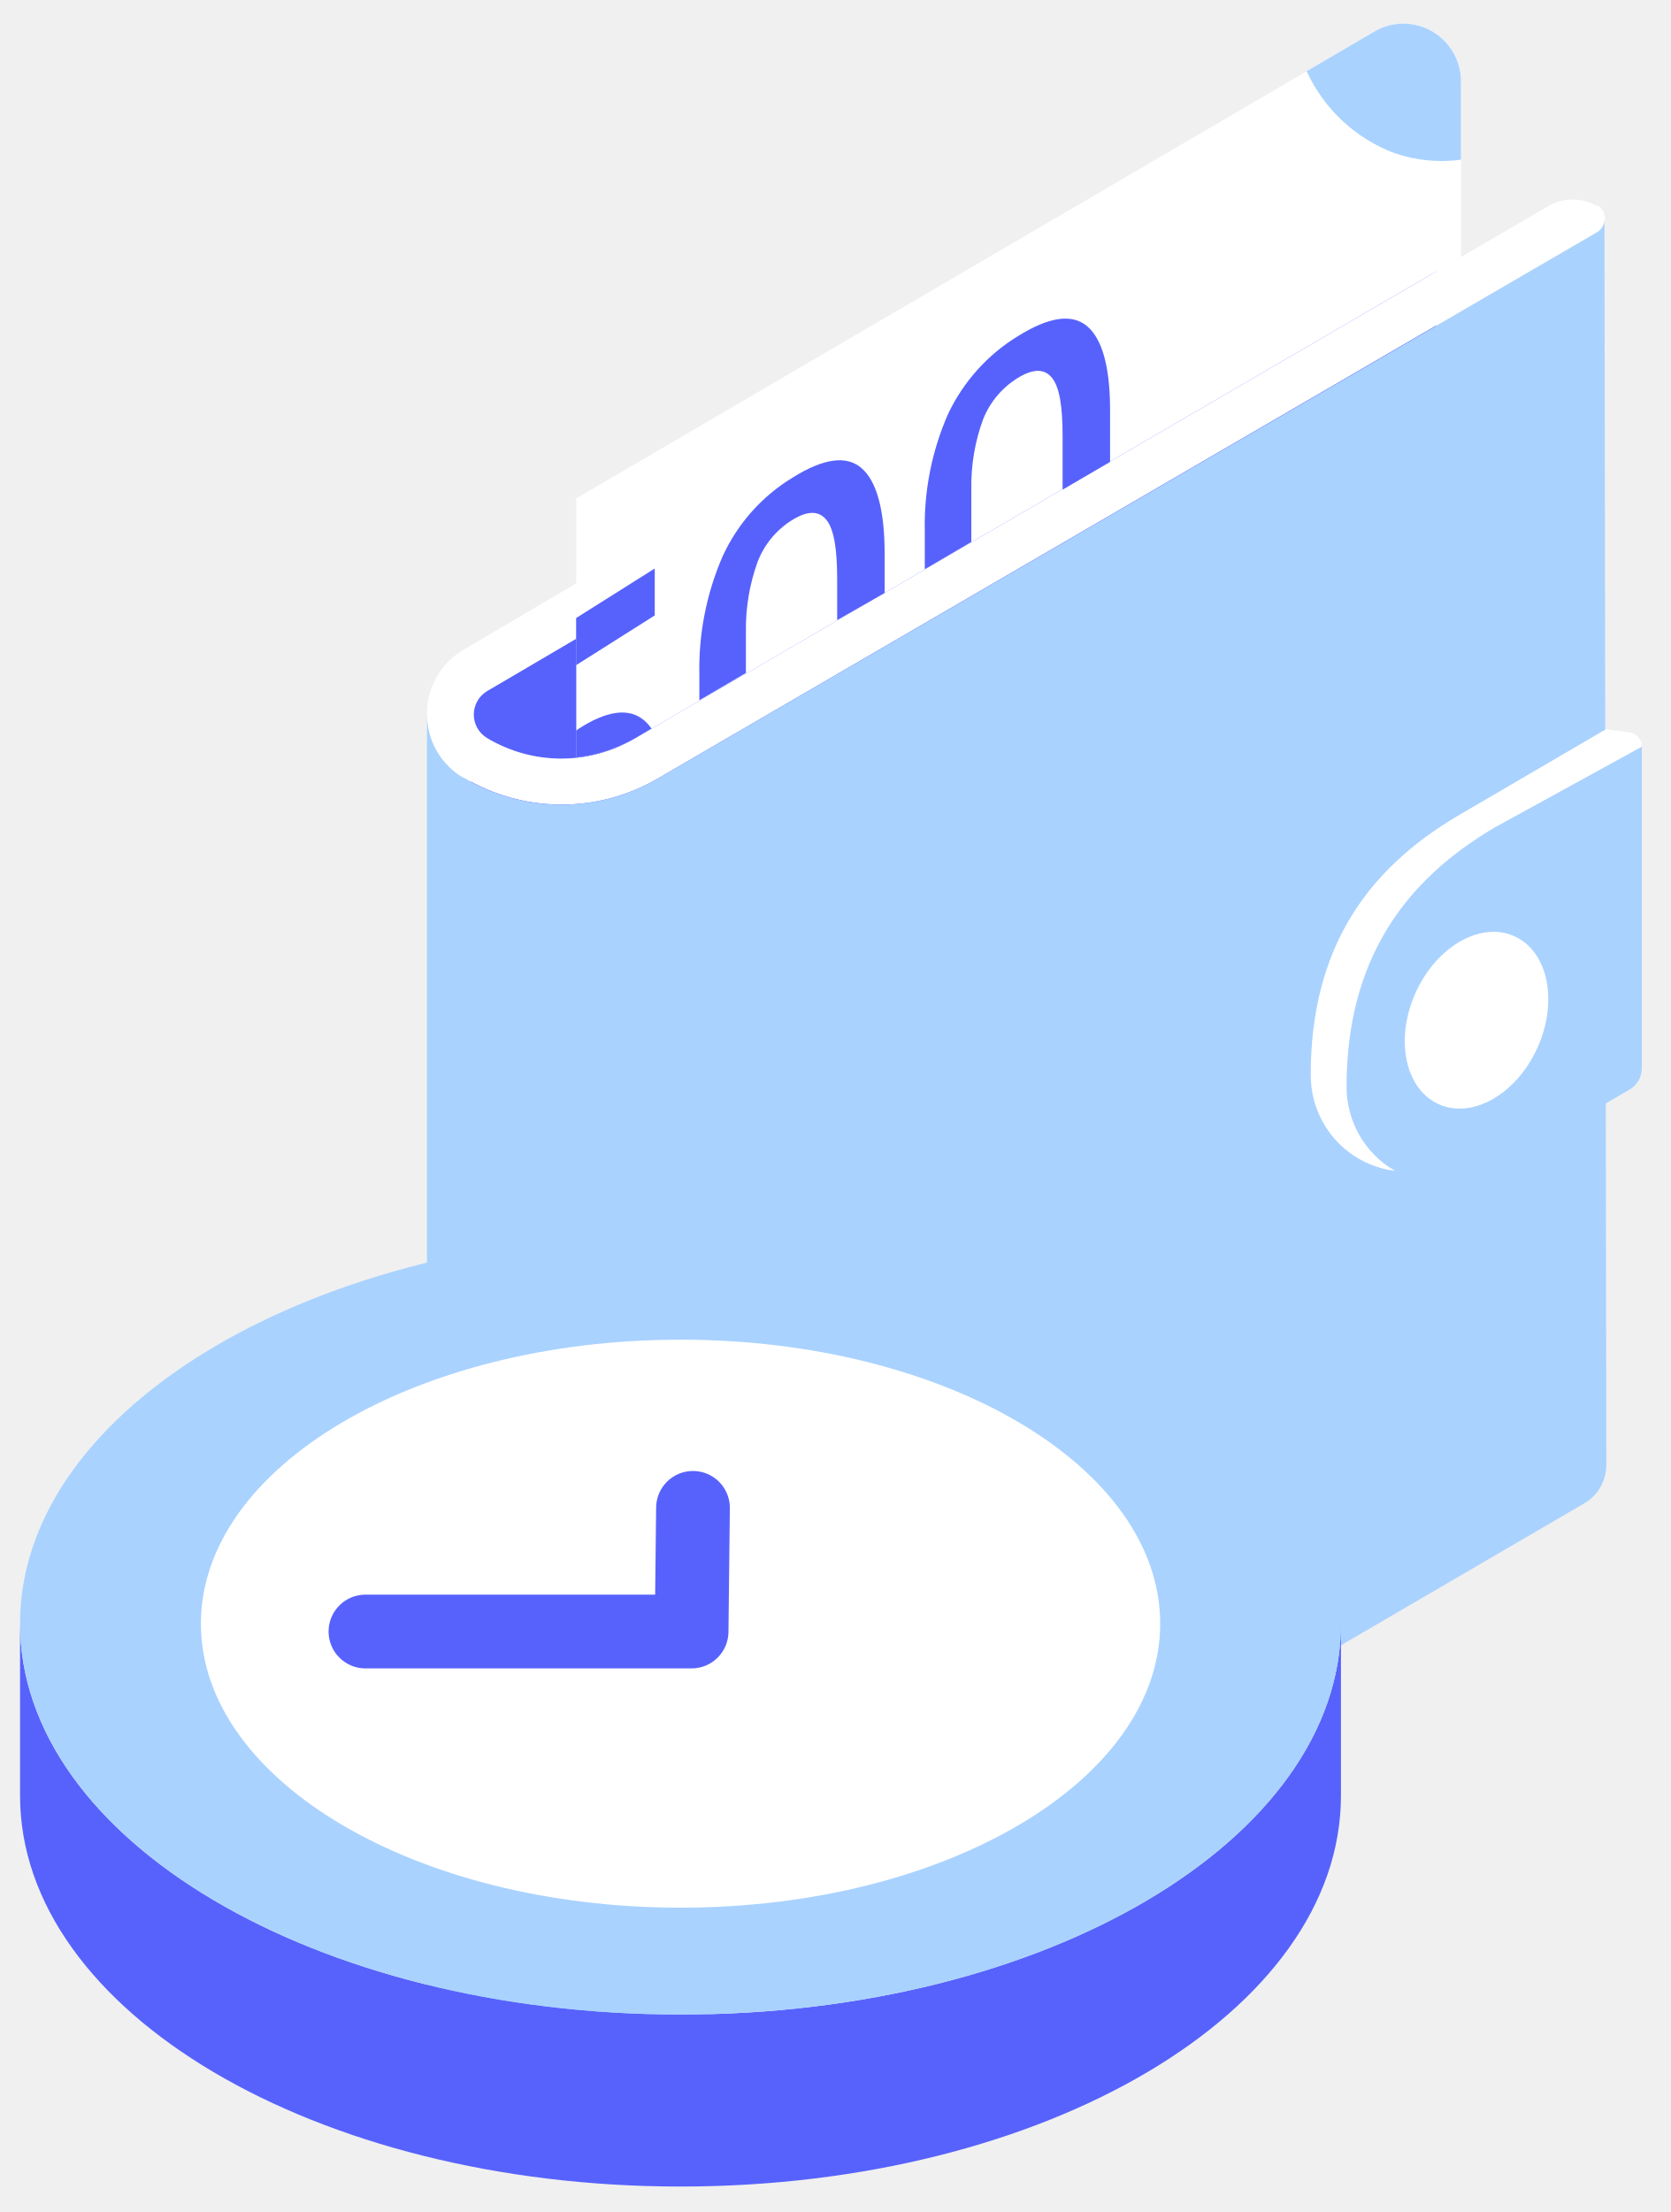
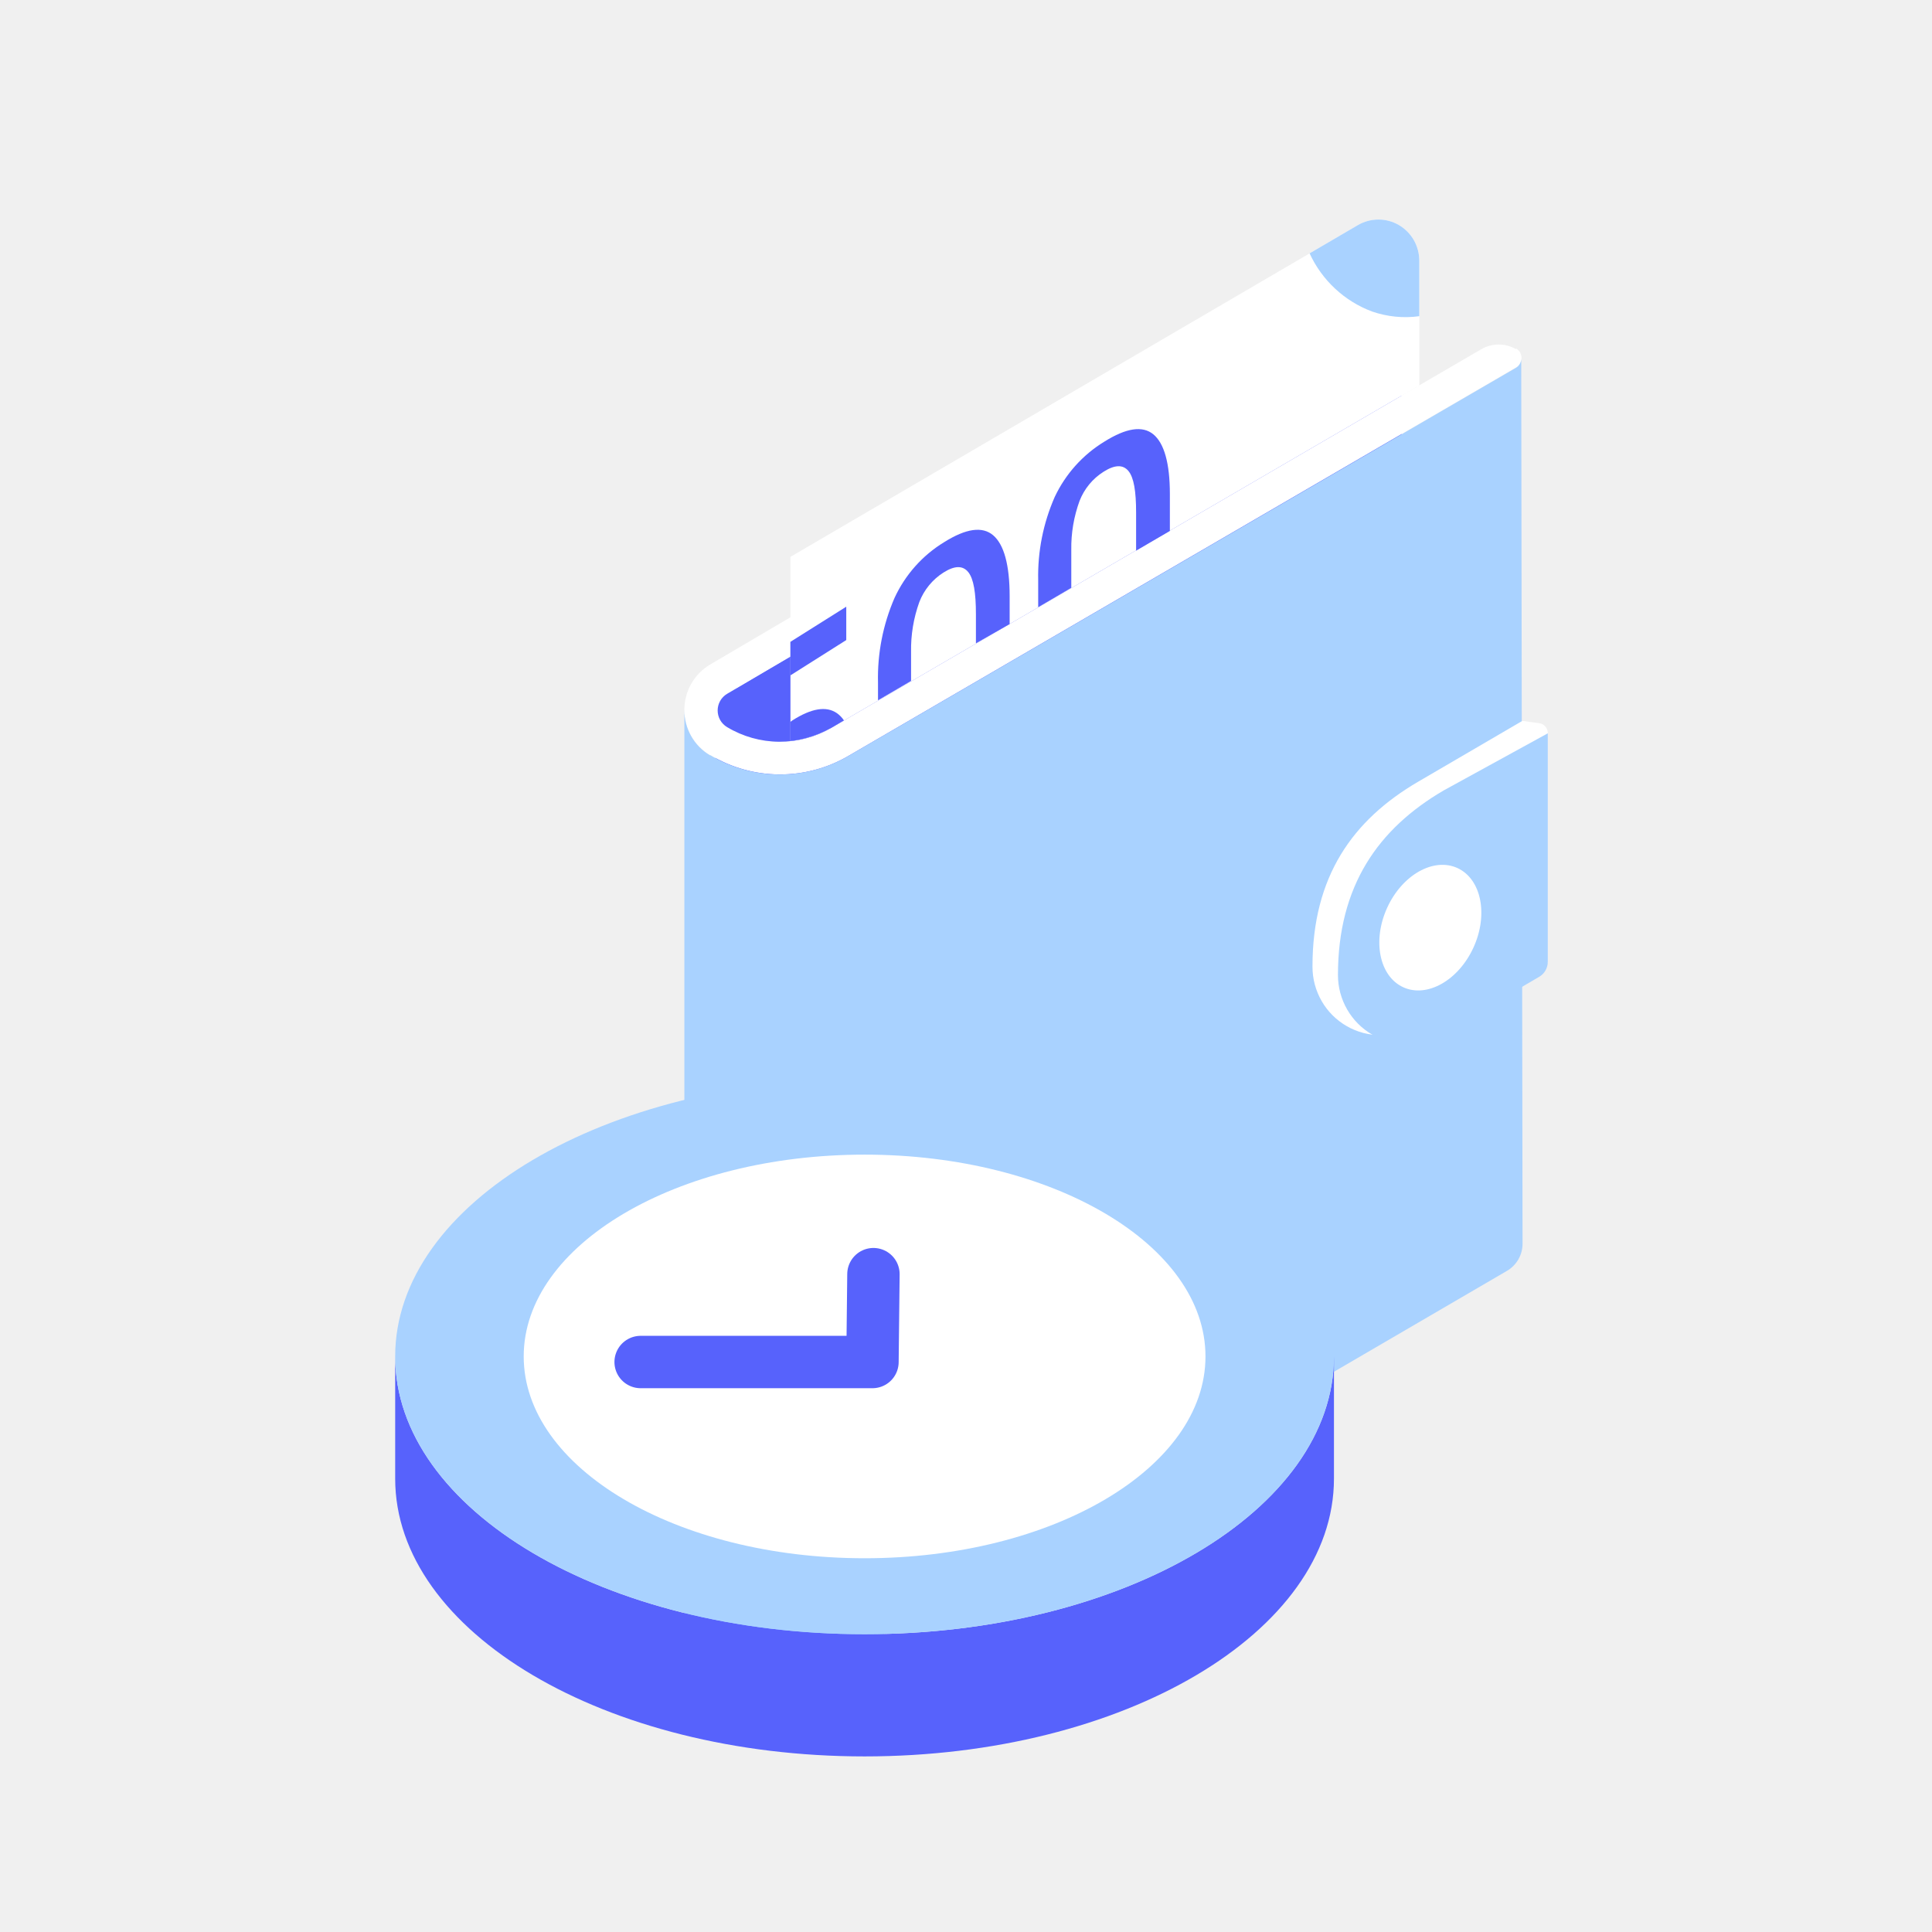
- <svg xmlns="http://www.w3.org/2000/svg" width="34" height="45" viewBox="0 0 34 45" fill="none">
-   <path d="M29.25 27.822L29.222 2.486C29.212 2.545 29.189 2.6 29.154 2.647C29.119 2.695 29.073 2.734 29.021 2.76V2.822L10.211 13.877C8.885 14.446 9.221 15.934 10.211 16.524H10.225C10.827 16.883 11.514 17.075 12.213 17.079C12.914 17.083 13.602 16.9 14.208 16.548L29.068 7.898L29.25 27.822Z" fill="#5762FC" />
-   <path d="M32.494 4.192C32.344 4.105 32.174 4.059 32.001 4.059C31.828 4.059 31.659 4.105 31.509 4.192L12.9 15.032C12.445 15.298 11.928 15.436 11.402 15.432C10.877 15.429 10.361 15.284 9.909 15.013C9.828 14.964 9.76 14.894 9.713 14.811C9.666 14.727 9.641 14.633 9.641 14.537C9.641 14.441 9.666 14.347 9.713 14.263C9.76 14.18 9.828 14.11 9.909 14.061L29.034 2.821C29.089 2.788 29.135 2.742 29.167 2.687C29.198 2.631 29.215 2.568 29.215 2.504C29.215 2.44 29.198 2.377 29.167 2.321C29.135 2.266 29.089 2.22 29.034 2.187C28.904 2.111 28.756 2.07 28.606 2.07C28.455 2.07 28.307 2.111 28.177 2.187L9.424 13.223C9.2 13.356 9.014 13.546 8.885 13.773C8.755 14.001 8.688 14.258 8.688 14.52C8.688 14.782 8.755 15.04 8.885 15.267C9.014 15.495 9.2 15.685 9.424 15.818H9.438C10.034 16.174 10.714 16.364 11.408 16.368C12.101 16.372 12.784 16.189 13.383 15.839L32.504 4.713C32.55 4.686 32.589 4.647 32.616 4.599C32.643 4.552 32.657 4.499 32.657 4.444C32.657 4.39 32.643 4.337 32.616 4.289C32.589 4.242 32.55 4.203 32.504 4.175L32.494 4.192Z" fill="white" />
-   <path d="M32.492 4.73C32.539 4.703 32.579 4.664 32.606 4.617C32.634 4.57 32.648 4.516 32.648 4.461L32.686 29.799C32.686 29.958 32.645 30.114 32.566 30.252C32.487 30.39 32.373 30.505 32.236 30.584L13.374 41.584C12.557 42.052 11.6 42.211 10.677 42.032C10.236 41.947 9.812 41.786 9.426 41.556C9.225 41.437 9.055 41.272 8.929 41.075C8.803 40.878 8.725 40.653 8.702 40.42C8.693 40.349 8.689 40.279 8.688 40.208V14.52C8.685 14.783 8.752 15.041 8.88 15.269C9.009 15.497 9.195 15.687 9.419 15.82H9.433C10.03 16.176 10.71 16.366 11.403 16.369C12.097 16.373 12.779 16.191 13.379 15.842L32.492 4.73Z" fill="#A9D2FF" />
-   <path d="M33.406 21.768V15.216C33.414 15.143 33.394 15.07 33.35 15.011C33.306 14.953 33.241 14.913 33.169 14.902L32.679 14.835L29.695 16.578C27.822 17.673 26.671 19.29 26.671 21.863V21.878C26.672 22.223 26.763 22.561 26.935 22.859C27.108 23.158 27.356 23.405 27.654 23.576C27.951 23.747 28.289 23.836 28.632 23.834C28.975 23.831 29.312 23.738 29.607 23.563L33.406 21.768Z" fill="white" />
-   <path d="M33.408 21.734V15.191L30.427 16.827C28.554 17.922 27.4 19.558 27.4 22.115C27.401 22.46 27.492 22.8 27.664 23.099C27.837 23.398 28.084 23.645 28.382 23.817C28.68 23.99 29.018 24.08 29.361 24.079C29.705 24.078 30.042 23.986 30.339 23.813L33.162 22.163C33.237 22.119 33.299 22.057 33.342 21.981C33.385 21.906 33.408 21.821 33.408 21.734Z" fill="#A9D2FF" />
-   <path d="M31.28 21.325C31.71 20.383 31.506 19.365 30.824 19.05C30.142 18.735 29.24 19.243 28.81 20.185C28.38 21.126 28.584 22.145 29.267 22.46C29.949 22.775 30.851 22.267 31.28 21.325Z" fill="white" />
-   <path d="M29.73 1.658C29.73 1.451 29.676 1.248 29.573 1.069C29.47 0.89 29.322 0.741 29.143 0.638C28.965 0.535 28.762 0.481 28.556 0.481C28.351 0.482 28.148 0.537 27.971 0.642L11.726 10.139V15.411C11.989 15.382 12.248 15.319 12.495 15.223C12.559 15.196 12.623 15.172 12.685 15.142C12.746 15.111 12.832 15.072 12.902 15.032L28.906 5.708L29.73 5.232V1.658Z" fill="white" />
-   <path d="M13.323 11.565L11.723 12.573V13.532L13.323 12.52V11.565Z" fill="#5762FC" />
-   <path d="M13.053 14.613C12.75 14.404 12.326 14.473 11.782 14.82L11.723 14.863V15.411C11.986 15.383 12.245 15.319 12.492 15.223C12.556 15.197 12.62 15.173 12.682 15.142C12.743 15.111 12.829 15.073 12.9 15.032L13.257 14.823C13.203 14.741 13.134 14.67 13.053 14.613Z" fill="#5762FC" />
-   <path d="M18.001 12.063V11.265C18.001 10.363 17.835 9.782 17.527 9.52C17.22 9.258 16.753 9.325 16.125 9.718C15.504 10.096 15.01 10.652 14.705 11.315C14.373 12.079 14.212 12.906 14.231 13.739V14.246L15.178 13.691V12.86C15.17 12.374 15.25 11.89 15.415 11.432C15.549 11.084 15.79 10.788 16.104 10.589C16.424 10.387 16.658 10.382 16.815 10.575C16.971 10.768 17.035 11.17 17.035 11.782V12.615L18.001 12.063Z" fill="#5762FC" />
-   <path d="M22.588 9.397V8.339C22.588 7.451 22.422 6.882 22.114 6.63C21.806 6.378 21.34 6.447 20.712 6.839C20.095 7.216 19.601 7.767 19.291 8.423C18.962 9.172 18.8 9.985 18.818 10.804V11.58L19.765 11.025V9.937C19.758 9.46 19.838 8.985 20.002 8.537C20.137 8.192 20.378 7.899 20.691 7.701C21.011 7.499 21.245 7.492 21.401 7.68C21.558 7.868 21.622 8.261 21.622 8.87V9.961L22.588 9.397Z" fill="#5762FC" />
-   <path d="M27.968 0.642L26.588 1.449C26.942 2.22 27.586 2.82 28.378 3.116C28.812 3.265 29.274 3.311 29.728 3.249V1.658C29.728 1.451 29.674 1.248 29.571 1.069C29.468 0.89 29.32 0.741 29.141 0.638C28.962 0.535 28.76 0.481 28.554 0.481C28.348 0.482 28.146 0.537 27.968 0.642Z" fill="#A9D2FF" />
-   <path d="M0.408 33.031C0.408 37.426 6.426 40.983 13.847 40.983C21.268 40.983 27.286 37.426 27.286 33.031V36.53C27.286 40.924 21.268 44.482 13.847 44.482C6.426 44.482 0.408 40.924 0.408 36.53V33.031Z" fill="#5762FC" />
-   <path d="M13.847 40.983C21.269 40.983 27.286 37.423 27.286 33.031C27.286 28.639 21.269 25.079 13.847 25.079C6.425 25.079 0.408 28.639 0.408 33.031C0.408 37.423 6.425 40.983 13.847 40.983Z" fill="#A9D2FF" />
-   <path d="M13.848 38.809C19.238 38.809 23.608 36.222 23.608 33.032C23.608 29.841 19.238 27.254 13.848 27.254C8.458 27.254 4.088 29.841 4.088 33.032C4.088 36.222 8.458 38.809 13.848 38.809Z" fill="white" />
-   <path d="M14.101 30.675L14.073 33.191H7.436" stroke="#5762FC" stroke-width="1.5" stroke-linecap="round" stroke-linejoin="round" />
+ <svg xmlns="http://www.w3.org/2000/svg" width="44" height="44" viewBox="0 0 44 44" fill="none">
+   <path d="M31.943 26.748L31.92 6.595C31.912 6.641 31.894 6.685 31.866 6.723C31.838 6.761 31.802 6.792 31.76 6.813V6.862L16.797 15.655C15.743 16.108 16.01 17.292 16.797 17.762H16.809C17.288 18.047 17.834 18.2 18.39 18.203C18.947 18.206 19.495 18.06 19.977 17.78L31.797 10.9L31.943 26.748Z" fill="#5762FC" />
+   <path d="M34.523 7.951C34.404 7.882 34.269 7.846 34.131 7.846C33.993 7.846 33.858 7.882 33.739 7.951L18.937 16.574C18.575 16.785 18.164 16.895 17.745 16.893C17.327 16.89 16.917 16.775 16.558 16.559C16.493 16.52 16.439 16.465 16.401 16.398C16.364 16.332 16.344 16.257 16.344 16.18C16.344 16.104 16.364 16.029 16.401 15.963C16.439 15.896 16.493 15.841 16.558 15.802L31.771 6.86C31.814 6.835 31.851 6.798 31.876 6.754C31.901 6.71 31.915 6.66 31.915 6.609C31.915 6.558 31.901 6.508 31.876 6.463C31.851 6.419 31.814 6.382 31.771 6.357C31.667 6.296 31.55 6.264 31.43 6.264C31.31 6.264 31.192 6.296 31.089 6.357L16.172 15.135C15.993 15.241 15.845 15.392 15.742 15.573C15.64 15.754 15.586 15.959 15.586 16.167C15.586 16.376 15.64 16.58 15.742 16.761C15.845 16.942 15.993 17.093 16.172 17.199H16.183C16.657 17.483 17.198 17.634 17.75 17.637C18.301 17.64 18.844 17.495 19.321 17.216L34.53 8.366C34.567 8.344 34.598 8.313 34.62 8.275C34.641 8.238 34.652 8.195 34.652 8.152C34.652 8.109 34.641 8.066 34.62 8.029C34.598 7.991 34.567 7.96 34.53 7.938L34.523 7.951Z" fill="white" />
+   <path d="M34.521 8.379C34.559 8.358 34.59 8.327 34.612 8.289C34.634 8.252 34.645 8.209 34.645 8.165L34.675 28.32C34.676 28.447 34.643 28.571 34.58 28.681C34.517 28.791 34.426 28.882 34.317 28.945L19.314 37.695C18.663 38.067 17.903 38.193 17.168 38.051C16.817 37.984 16.48 37.856 16.174 37.672C16.013 37.578 15.878 37.447 15.778 37.29C15.677 37.133 15.616 36.955 15.597 36.769C15.591 36.713 15.587 36.657 15.586 36.6V16.167C15.584 16.376 15.637 16.581 15.739 16.762C15.841 16.944 15.989 17.095 16.168 17.201H16.179C16.654 17.484 17.194 17.635 17.746 17.638C18.298 17.641 18.84 17.496 19.317 17.218L34.521 8.379Z" fill="#A9D2FF" />
+   <path d="M35.248 21.933V16.721C35.255 16.663 35.239 16.604 35.203 16.558C35.168 16.511 35.117 16.48 35.06 16.471L34.67 16.418L32.296 17.804C30.806 18.675 29.891 19.961 29.891 22.008V22.02C29.891 22.294 29.964 22.563 30.101 22.801C30.238 23.038 30.435 23.234 30.672 23.37C30.909 23.506 31.178 23.577 31.451 23.575C31.724 23.574 31.991 23.5 32.226 23.361L35.248 21.933Z" fill="white" />
+   <path d="M35.25 21.905V16.701L32.878 18.002C31.388 18.873 30.471 20.174 30.471 22.208C30.471 22.483 30.544 22.753 30.681 22.991C30.818 23.229 31.015 23.426 31.252 23.563C31.489 23.7 31.757 23.771 32.031 23.771C32.304 23.77 32.572 23.697 32.809 23.559L35.054 22.246C35.113 22.212 35.163 22.162 35.197 22.102C35.231 22.042 35.25 21.974 35.25 21.905Z" fill="#A9D2FF" />
+   <path d="M33.557 21.58C33.9 20.831 33.737 20.021 33.194 19.77C32.651 19.52 31.934 19.924 31.592 20.673C31.25 21.422 31.413 22.232 31.956 22.483C32.498 22.733 33.215 22.329 33.557 21.58Z" fill="white" />
+   <path d="M32.324 5.936C32.324 5.772 32.281 5.61 32.199 5.467C32.117 5.325 31.999 5.206 31.857 5.124C31.715 5.042 31.554 4.999 31.39 5C31.227 5.001 31.066 5.045 30.925 5.128L18.002 12.682V16.875C18.212 16.853 18.418 16.803 18.614 16.726C18.665 16.705 18.716 16.686 18.765 16.662C18.814 16.637 18.882 16.607 18.939 16.574L31.669 9.158L32.324 8.779V5.936Z" fill="white" />
+   <path d="M19.273 13.817L18 14.618V15.382L19.273 14.577V13.817Z" fill="#5762FC" />
+   <path d="M19.059 16.241C18.818 16.075 18.481 16.13 18.047 16.406L18 16.44V16.876C18.21 16.854 18.416 16.803 18.613 16.726C18.663 16.706 18.714 16.686 18.763 16.662C18.812 16.637 18.88 16.607 18.936 16.575L19.221 16.408C19.178 16.343 19.123 16.286 19.059 16.241Z" fill="#5762FC" />
+   <path d="M22.994 14.213V13.578C22.994 12.86 22.863 12.398 22.618 12.19C22.373 11.982 22.002 12.034 21.503 12.347C21.008 12.648 20.615 13.091 20.372 13.618C20.109 14.225 19.98 14.883 19.996 15.546V15.949L20.749 15.508V14.847C20.742 14.46 20.806 14.075 20.937 13.711C21.044 13.434 21.236 13.199 21.486 13.04C21.74 12.879 21.926 12.875 22.051 13.029C22.175 13.182 22.226 13.502 22.226 13.989V14.652L22.994 14.213Z" fill="#5762FC" />
+   <path d="M26.643 12.092V11.251C26.643 10.544 26.511 10.092 26.266 9.891C26.021 9.69 25.65 9.745 25.151 10.058C24.66 10.357 24.267 10.795 24.021 11.317C23.759 11.913 23.63 12.56 23.644 13.211V13.829L24.398 13.387V12.522C24.392 12.142 24.456 11.765 24.586 11.408C24.693 11.133 24.885 10.9 25.134 10.743C25.388 10.582 25.575 10.577 25.699 10.726C25.823 10.876 25.874 11.188 25.874 11.673V12.541L26.643 12.092Z" fill="#5762FC" />
+   <path d="M30.923 5.128L29.825 5.77C30.107 6.383 30.619 6.86 31.249 7.095C31.594 7.214 31.961 7.251 32.323 7.201V5.936C32.323 5.772 32.28 5.61 32.198 5.467C32.116 5.325 31.998 5.206 31.856 5.124C31.714 5.042 31.553 4.999 31.389 5C31.225 5.001 31.064 5.045 30.923 5.128Z" fill="#A9D2FF" />
+   <path d="M9 30.892C9 34.388 13.787 37.218 19.69 37.218C25.593 37.218 30.38 34.388 30.38 30.892V33.675C30.38 37.171 25.593 40.001 19.69 40.001C13.787 40.001 9 37.171 9 33.675V30.892Z" fill="#5762FC" />
+   <path d="M19.69 37.218C25.594 37.218 30.38 34.386 30.38 30.892C30.38 27.398 25.594 24.566 19.69 24.566C13.786 24.566 9 27.398 9 30.892C9 34.386 13.786 37.218 19.69 37.218Z" fill="#A9D2FF" />
+   <path d="M19.691 35.488C23.978 35.488 27.454 33.43 27.454 30.892C27.454 28.354 23.978 26.296 19.691 26.296C15.403 26.296 11.927 28.354 11.927 30.892C11.927 33.43 15.403 35.488 19.691 35.488Z" fill="white" />
+   <path d="M19.892 29.018L19.87 31.019H14.59" stroke="#5762FC" stroke-width="1.193" stroke-linecap="round" stroke-linejoin="round" />
</svg>
